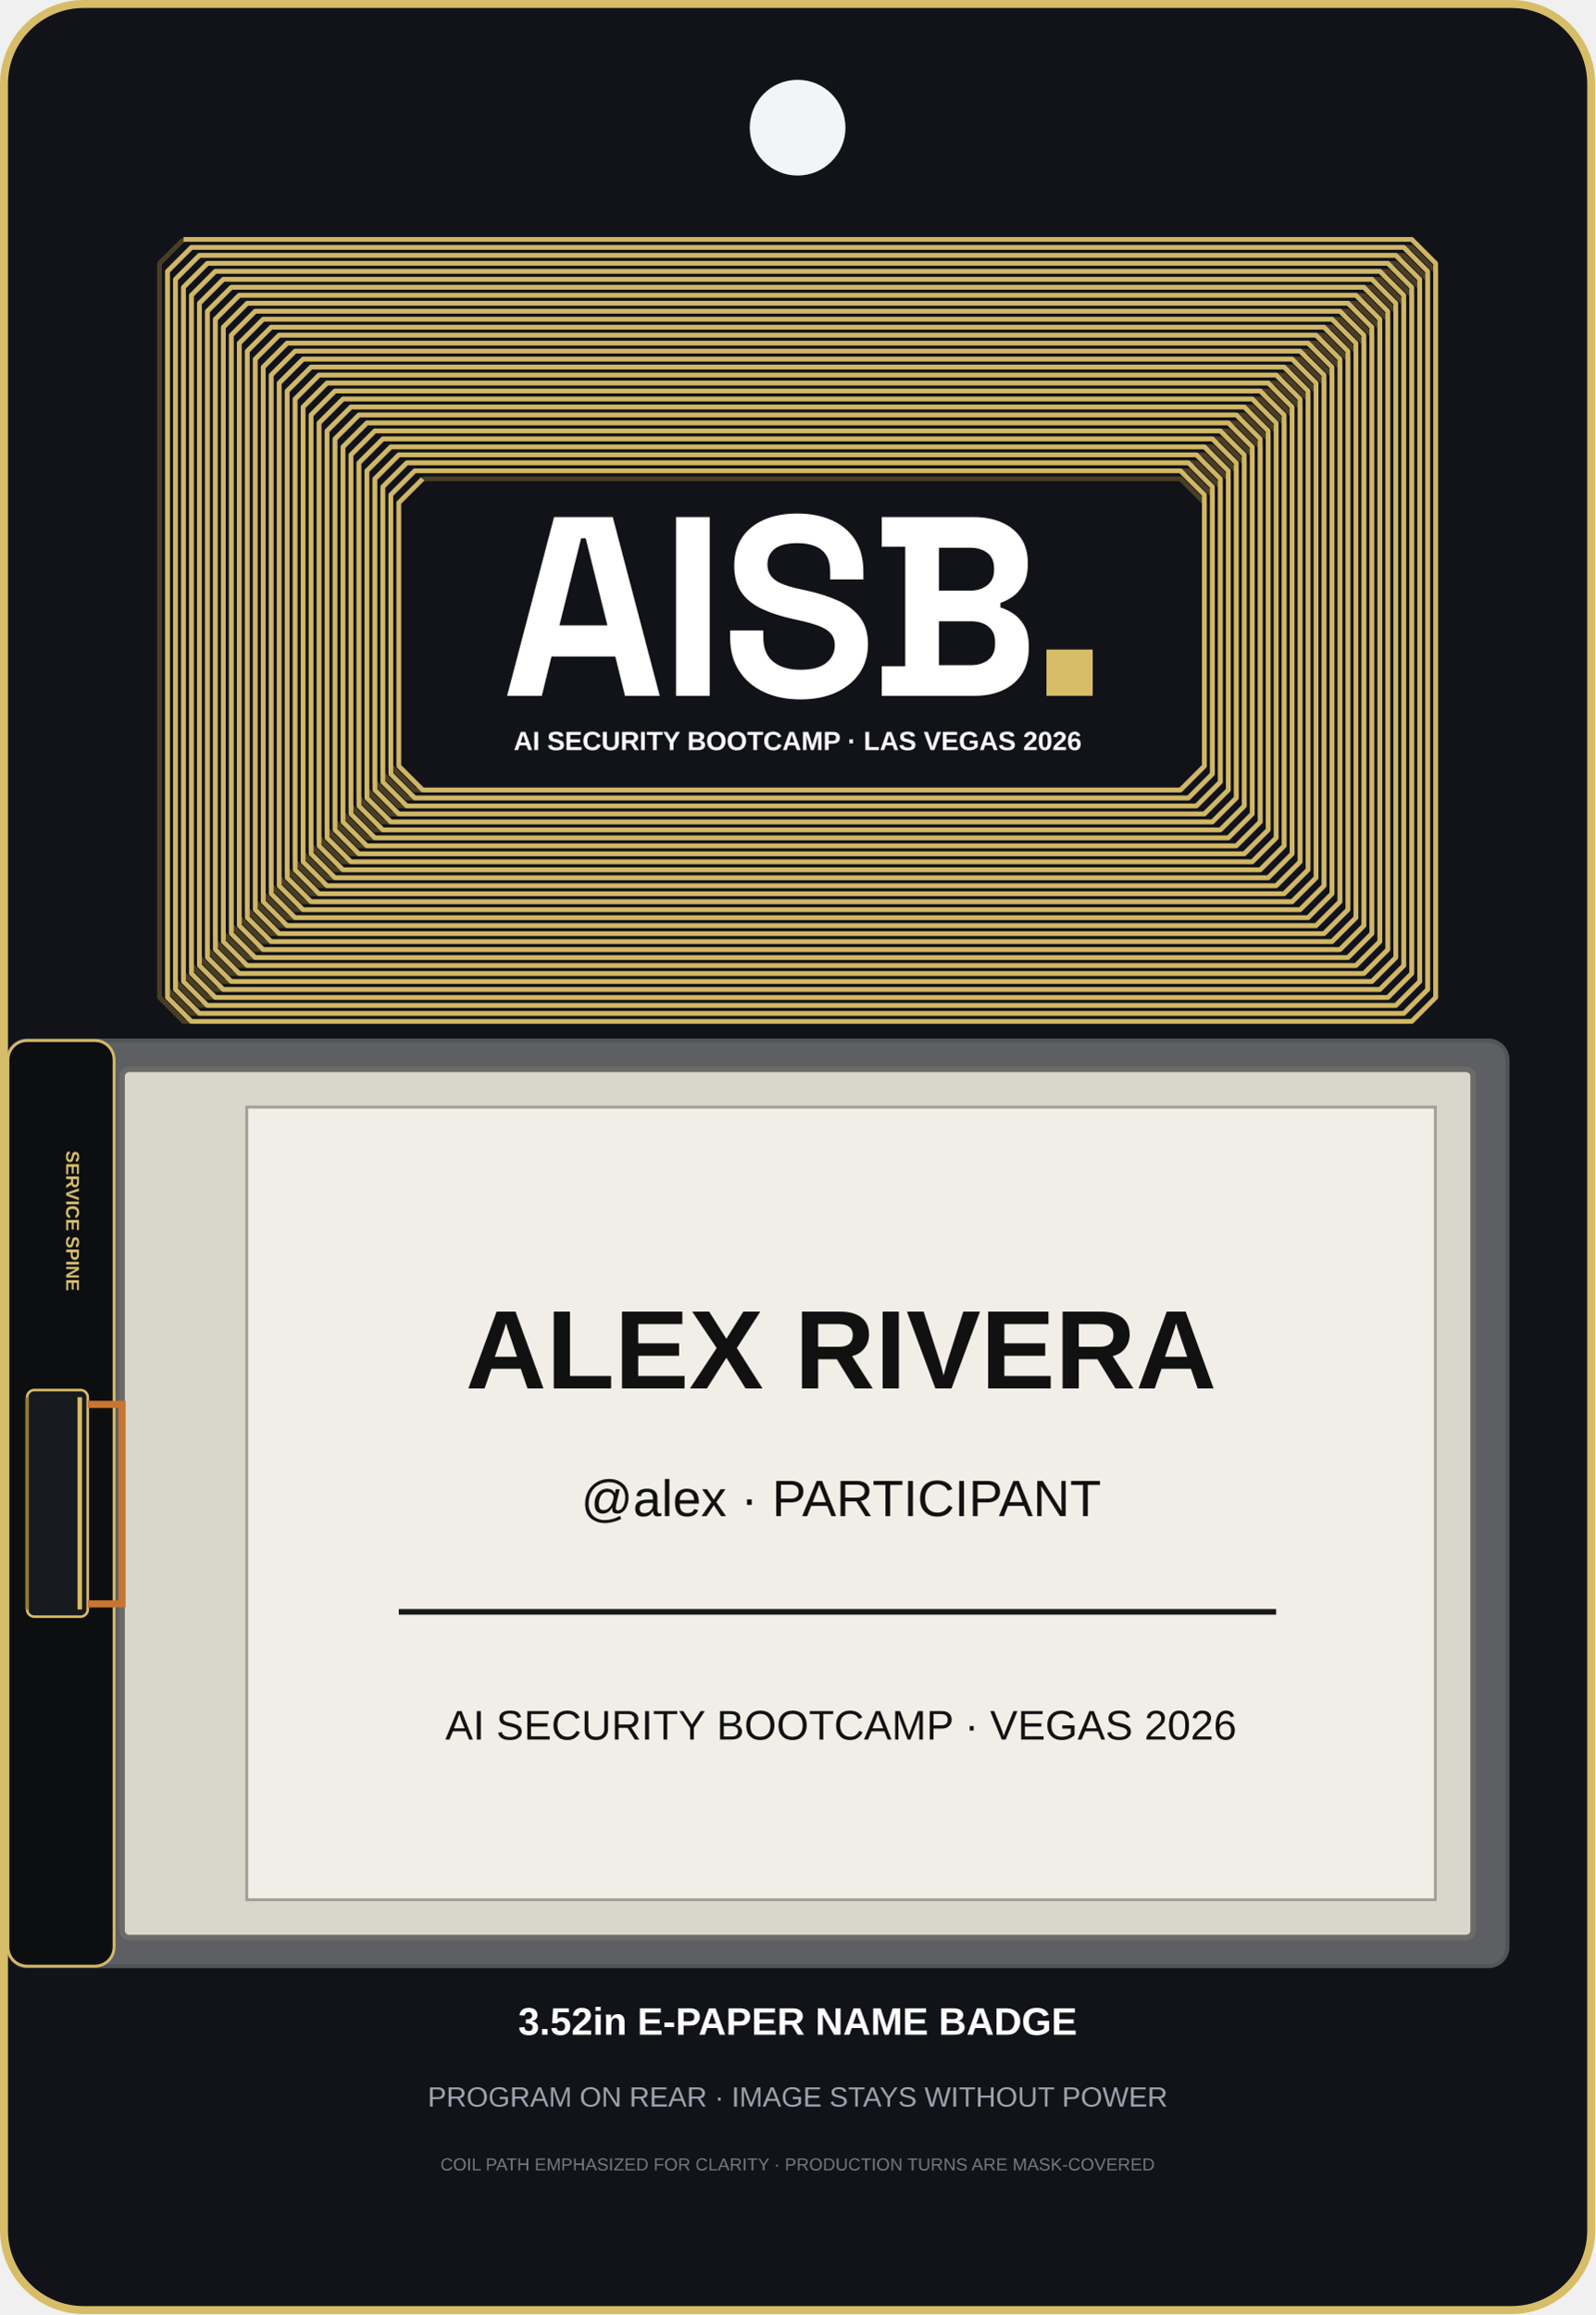
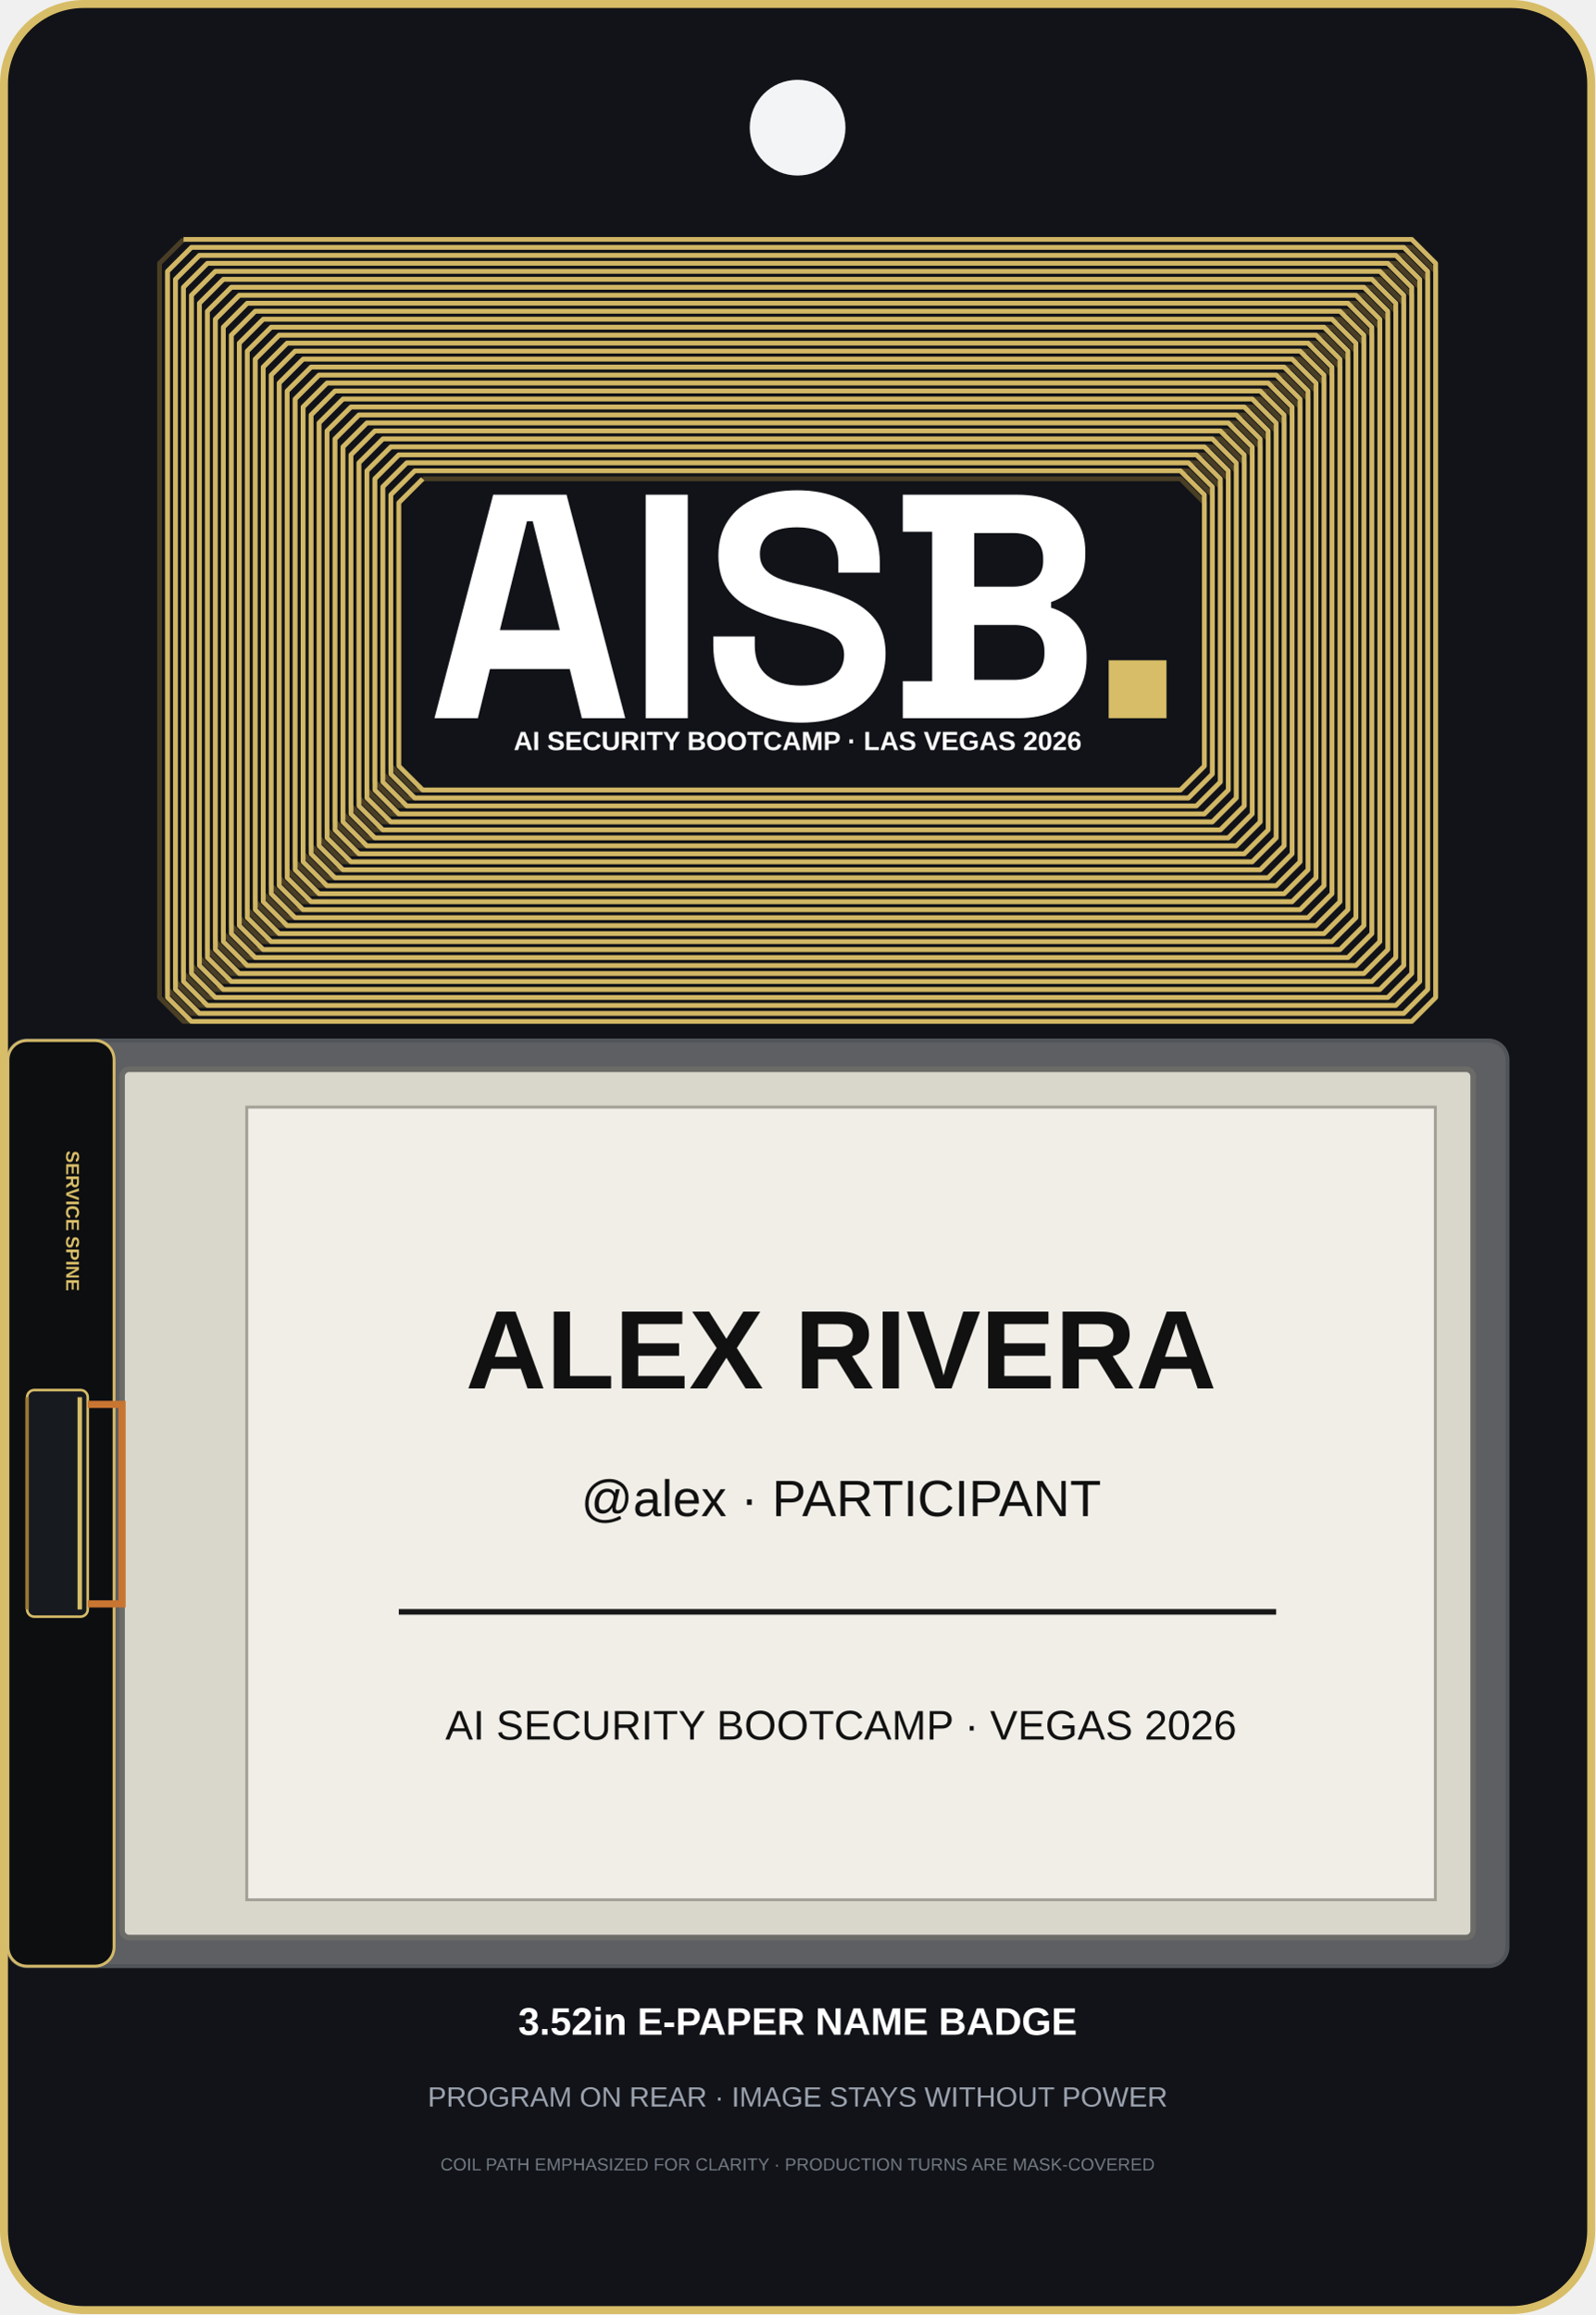
<svg xmlns="http://www.w3.org/2000/svg" viewBox="0 0 100 145" width="800" height="1160">
  <rect x="0.25" y="0.25" width="99.5" height="144.5" rx="5" fill="#111318" stroke="#d8bd68" stroke-width="0.5" />
  <circle cx="50" cy="8" r="3" fill="#f3f4f6" />
  <polyline points="26.5,30 74,30 75.5,31.5 75.5,48 74,49.5 26,49.5 24.5,48 24.5,31 26,29.5 74.5,29.5 76,31 76,48.5 74.5,50 25.5,50 24,48.5 24,30.5 25.5,29 75,29 76.5,30.5 76.5,49 75,50.5 25,50.5 23.5,49 23.5,30 25,28.5 75.5,28.5 77,30 77,49.5 75.5,51 24.5,51 23,49.5 23,29.5 24.5,28 76,28 77.5,29.5 77.5,50 76,51.5 24,51.5 22.5,50 22.5,29 24,27.5 76.5,27.5 78,29 78,50.5 76.5,52 23.5,52 22,50.5 22,28.5 23.5,27 77,27 78.5,28.5 78.5,51 77,52.5 23,52.5 21.5,51 21.5,28 23,26.5 77.5,26.5 79,28 79,51.5 77.5,53 22.5,53 21,51.5 21,27.5 22.5,26 78,26 79.5,27.5 79.5,52 78,53.5 22,53.5 20.5,52 20.5,27 22,25.5 78.5,25.5 80,27 80,52.5 78.5,54 21.5,54 20,52.5 20,26.5 21.5,25 79,25 80.5,26.5 80.5,53 79,54.5 21,54.5 19.5,53 19.5,26 21,24.5 79.5,24.5 81,26 81,53.5 79.5,55 20.5,55 19,53.5 19,25.5 20.5,24 80,24 81.5,25.5 81.5,54 80,55.5 20,55.5 18.5,54 18.5,25 20,23.5 80.5,23.5 82,25 82,54.5 80.5,56 19.5,56 18,54.5 18,24.5 19.5,23 81,23 82.5,24.5 82.5,55 81,56.5 19,56.5 17.5,55 17.5,24 19,22.5 81.5,22.5 83,24 83,55.5 81.5,57 18.5,57 17,55.5 17,23.5 18.5,22 82,22 83.5,23.5 83.5,56 82,57.5 18,57.5 16.5,56 16.5,23 18,21.5 82.5,21.5 84,23 84,56.5 82.5,58 17.5,58 16,56.5 16,22.5 17.5,21 83,21 84.5,22.5 84.5,57 83,58.5 17,58.5 15.5,57 15.5,22 17,20.5 83.5,20.5 85,22 85,57.5 83.5,59 16.5,59 15,57.5 15,21.5 16.5,20 84,20 85.5,21.5 85.5,58 84,59.5 16,59.5 14.5,58 14.5,21 16,19.5 84.5,19.5 86,21 86,58.5 84.5,60 15.5,60 14,58.5 14,20.5 15.5,19 85,19 86.5,20.5 86.5,59 85,60.5 15,60.5 13.5,59 13.5,20 15,18.5 85.5,18.5 87,20 87,59.5 85.5,61 14.5,61 13,59.5 13,19.5 14.5,18 86,18 87.5,19.5 87.5,60 86,61.5 14,61.5 12.5,60 12.5,19 14,17.5 86.5,17.5 88,19 88,60.5 86.5,62 13.5,62 12,60.5 12,18.5 13.5,17 87,17 88.5,18.5 88.5,61 87,62.5 13,62.5 11.5,61 11.5,18 13,16.5 87.5,16.5 89,18 89,61.5 87.5,63 12.5,63 11,61.5 11,17.5 12.5,16 88,16 89.5,17.5 89.5,62 88,63.5 12,63.5 10.5,62 10.5,17 12,15.5 88.5,15.5 90,17 90,62.5 88.5,64 11.5,64 10,62.5 10,16.5 11.5,15" fill="none" stroke="#8d7435" stroke-width="0.3" stroke-linejoin="round" opacity="0.45" />
  <polyline points="11.5,15 88.5,15 90,16.5 90,62.5 88.5,64 12,64 10.5,62.5 10.5,17 12,15.5 88,15.5 89.5,17 89.5,62 88,63.5 12.5,63.5 11,62 11,17.5 12.5,16 87.5,16 89,17.5 89,61.5 87.5,63 13,63 11.5,61.5 11.5,18 13,16.5 87,16.5 88.5,18 88.5,61 87,62.5 13.5,62.5 12,61 12,18.5 13.5,17 86.5,17 88,18.5 88,60.5 86.5,62 14,62 12.5,60.5 12.5,19 14,17.5 86,17.5 87.5,19 87.5,60 86,61.5 14.5,61.5 13,60 13,19.5 14.5,18 85.5,18 87,19.5 87,59.5 85.5,61 15,61 13.5,59.5 13.5,20 15,18.5 85,18.5 86.5,20 86.5,59 85,60.5 15.5,60.5 14,59 14,20.5 15.5,19 84.5,19 86,20.5 86,58.5 84.5,60 16,60 14.5,58.5 14.5,21 16,19.5 84,19.5 85.5,21 85.5,58 84,59.5 16.5,59.5 15,58 15,21.5 16.5,20 83.5,20 85,21.5 85,57.5 83.5,59 17,59 15.5,57.5 15.5,22 17,20.5 83,20.5 84.5,22 84.5,57 83,58.5 17.5,58.5 16,57 16,22.5 17.5,21 82.5,21 84,22.5 84,56.5 82.5,58 18,58 16.5,56.5 16.5,23 18,21.5 82,21.5 83.5,23 83.5,56 82,57.5 18.5,57.5 17,56 17,23.5 18.5,22 81.5,22 83,23.5 83,55.5 81.5,57 19,57 17.5,55.5 17.5,24 19,22.5 81,22.5 82.5,24 82.5,55 81,56.5 19.5,56.5 18,55 18,24.5 19.5,23 80.5,23 82,24.5 82,54.5 80.5,56 20,56 18.5,54.5 18.5,25 20,23.5 80,23.5 81.5,25 81.5,54 80,55.5 20.5,55.5 19,54 19,25.5 20.5,24 79.5,24 81,25.5 81,53.5 79.5,55 21,55 19.5,53.5 19.5,26 21,24.5 79,24.5 80.5,26 80.5,53 79,54.5 21.5,54.5 20,53 20,26.5 21.5,25 78.5,25 80,26.5 80,52.5 78.5,54 22,54 20.5,52.5 20.5,27 22,25.5 78,25.5 79.5,27 79.5,52 78,53.5 22.5,53.5 21,52 21,27.5 22.5,26 77.5,26 79,27.5 79,51.5 77.5,53 23,53 21.5,51.5 21.5,28 23,26.5 77,26.5 78.5,28 78.5,51 77,52.5 23.5,52.5 22,51 22,28.5 23.5,27 76.5,27 78,28.5 78,50.5 76.5,52 24,52 22.5,50.5 22.5,29 24,27.5 76,27.5 77.5,29 77.5,50 76,51.5 24.5,51.5 23,50 23,29.5 24.5,28 75.5,28 77,29.5 77,49.5 75.5,51 25,51 23.5,49.5 23.5,30 25,28.5 75,28.5 76.5,30 76.5,49 75,50.5 25.5,50.5 24,49 24,30.5 25.5,29 74.5,29 76,30.5 76,48.5 74.5,50 26,50 24.5,48.5 24.5,31 26,29.5 74,29.5 75.5,31 75.5,48 74,49.5 26.5,49.5 25,48 25,31.5 26.5,30" fill="none" stroke="#d8bd68" stroke-width="0.3" stroke-linejoin="round" opacity="0.95" />
-   <svg x="31.5" y="32.176" width="37" height="11.648" viewBox="0 0 2312.5 728" preserveAspectRatio="xMidYMid meet">
+   <svg x="26.875" y="30.72" width="46.25" height="14.56" viewBox="0 0 2312.5 728" preserveAspectRatio="xMidYMid meet">
    <g id="aisb-wordmark" transform="translate(0 714) scale(1 -1)" fill-rule="evenodd" clip-rule="evenodd">
      <path id="aisb-letters" fill="#ffffff" d="       M18 0L202 700L432 700L616 0L480 0L442 154L192 154L154 0Z       M223 276L411 276L326 617L308 617Z       M680 0L680 700L812 700L812 0Z       M1167 -14Q1086 -14 1024 15Q962 44 927 98Q892 152 892 228L892 256L1022 256L1022 228Q1022 165 1061 133.5Q1100 102 1167 102Q1235 102 1268.5 129Q1302 156 1302 198Q1302 227 1285.5 245Q1269 263 1237.5 274.5Q1206 286 1161 296L1138 301Q1066 317 1014.5 341.5Q963 366 935.5 406Q908 446 908 510Q908 574 938.5 619.5Q969 665 1024.5 689.5Q1080 714 1155 714Q1230 714 1288.5 688.5Q1347 663 1380.5 612.5Q1414 562 1414 486L1414 456L1284 456L1284 486Q1284 526 1268.5 550.5Q1253 575 1224 586.5Q1195 598 1155 598Q1095 598 1066.5 575.5Q1038 553 1038 514Q1038 488 1051.5 470Q1065 452 1092 440Q1119 428 1161 419L1184 414Q1259 398 1314.5 373Q1370 348 1401 307Q1432 266 1432 202Q1432 138 1399.5 89.5Q1367 41 1307.5 13.5Q1248 -14 1167 -14Z       M1486 0L1486 116L1578 116L1578 584L1486 584L1486 700L1846 700Q1910 700 1957.5 678.5Q2005 657 2031.5 617.5Q2058 578 2058 523L2058 513Q2058 465 2040 434.5Q2022 404 1997.5 387.5Q1973 371 1951 364L1951 346Q1973 340 1999 323.5Q2025 307 2043.5 276Q2062 245 2062 195L2062 185Q2062 127 2035 85.5Q2008 44 1960.5 22Q1913 0 1850 0Z       M1710 120L1834 120Q1877 120 1903.5 141Q1930 162 1930 201L1930 211Q1930 250 1904 271Q1878 292 1834 292L1710 292Z       M1710 412L1832 412Q1873 412 1899.5 433Q1926 454 1926 491L1926 501Q1926 539 1900 559.5Q1874 580 1832 580L1710 580Z" />
      <path id="aisb-accent-square" fill="#d8bd68" d="M2131.25 0H2312.5V181.25H2131.25Z" />
    </g>
  </svg>
  <text x="50" y="47" text-anchor="middle" fill="#ffffff" font-family="Arial,sans-serif" font-size="1.65" font-weight="700">AI SECURITY BOOTCAMP · LAS VEGAS 2026</text>
  <rect x="0.5" y="65.2" width="94" height="58" rx="1.2" fill="#d7d9da" opacity="0.38" stroke="#b9c0c5" stroke-width="0.25" />
  <rect x="7.65" y="67" width="84.7" height="54.41" rx="0.45" fill="#d9d6cc" stroke="#6b6b68" stroke-width="0.35" />
  <rect x="15.47" y="69.37" width="74.51" height="49.67" fill="#f0eee7" stroke="#a29f96" stroke-width="0.18" />
  <text x="52.725" y="87" text-anchor="middle" fill="#111111" font-family="Arial,sans-serif" font-size="7" font-weight="700">ALEX RIVERA</text>
  <text x="52.725" y="95" text-anchor="middle" fill="#111111" font-family="Arial,sans-serif" font-size="3.2">@alex · PARTICIPANT</text>
  <line x1="25" y1="101" x2="80" y2="101" stroke="#171717" stroke-width="0.35" />
  <text x="52.725" y="109" text-anchor="middle" fill="#111111" font-family="Arial,sans-serif" font-size="2.6">AI SECURITY BOOTCAMP · VEGAS 2026</text>
  <rect x="0.5" y="65.2" width="6.65" height="58" rx="1.2" fill="#090a0d" opacity="0.96" stroke="#d8bd68" stroke-width="0.18" />
  <rect x="1.7" y="87.1" width="3.8" height="14.2" rx="0.45" fill="#171a1f" stroke="#d8bd68" stroke-width="0.16" />
  <line x1="1.7" y1="87.55" x2="1.7" y2="100.85" stroke="#9a7a31" stroke-width="0.22" />
  <line x1="5" y1="87.55" x2="5" y2="100.85" stroke="#d8bd68" stroke-width="0.28" />
  <path d="M5.5 88 h2.15 v12.5 H5.5" fill="none" stroke="#c87532" stroke-width="0.45" />
  <text x="4.15" y="76.5" text-anchor="middle" fill="#d8bd68" font-family="Arial,sans-serif" font-size="1.15" font-weight="700" transform="rotate(90 4.15 76.5)">SERVICE SPINE</text>
  <text x="50" y="127.5" text-anchor="middle" fill="#ffffff" font-family="Arial,sans-serif" font-size="2.4" font-weight="700">3.52in E-PAPER NAME BADGE</text>
  <text x="50" y="132" text-anchor="middle" fill="#9ca3af" font-family="Arial,sans-serif" font-size="1.75">PROGRAM ON REAR · IMAGE STAYS WITHOUT POWER</text>
  <text x="50" y="136" text-anchor="middle" fill="#737b84" font-family="Arial,sans-serif" font-size="1.1">COIL PATH EMPHASIZED FOR CLARITY · PRODUCTION TURNS ARE MASK-COVERED</text>
</svg>
